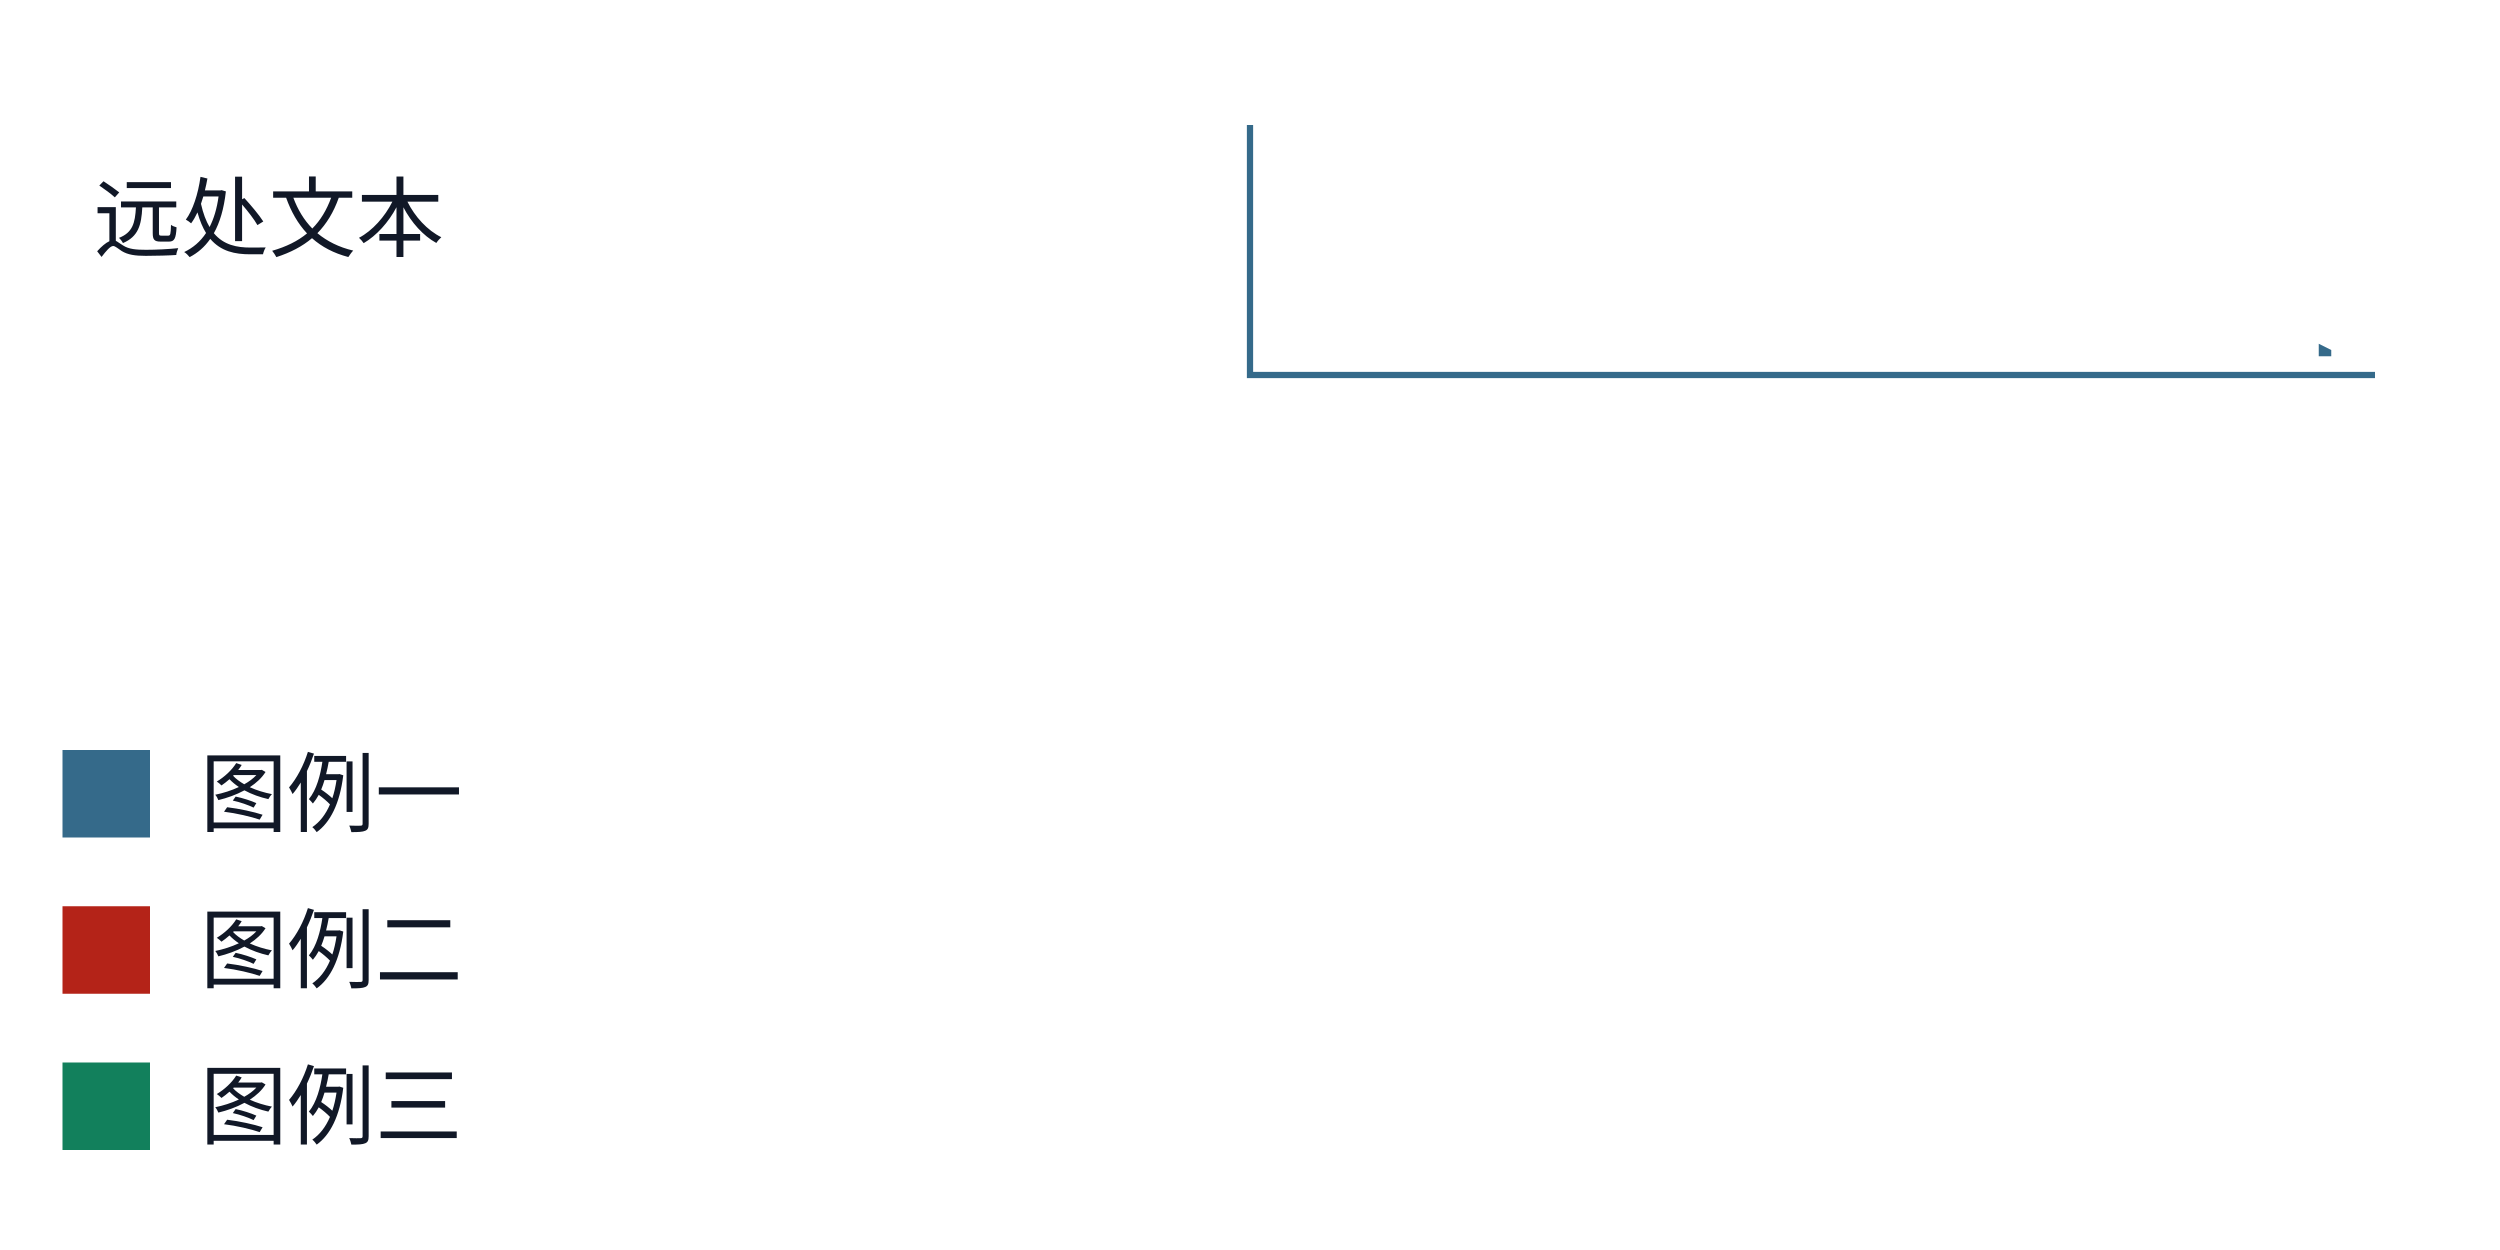
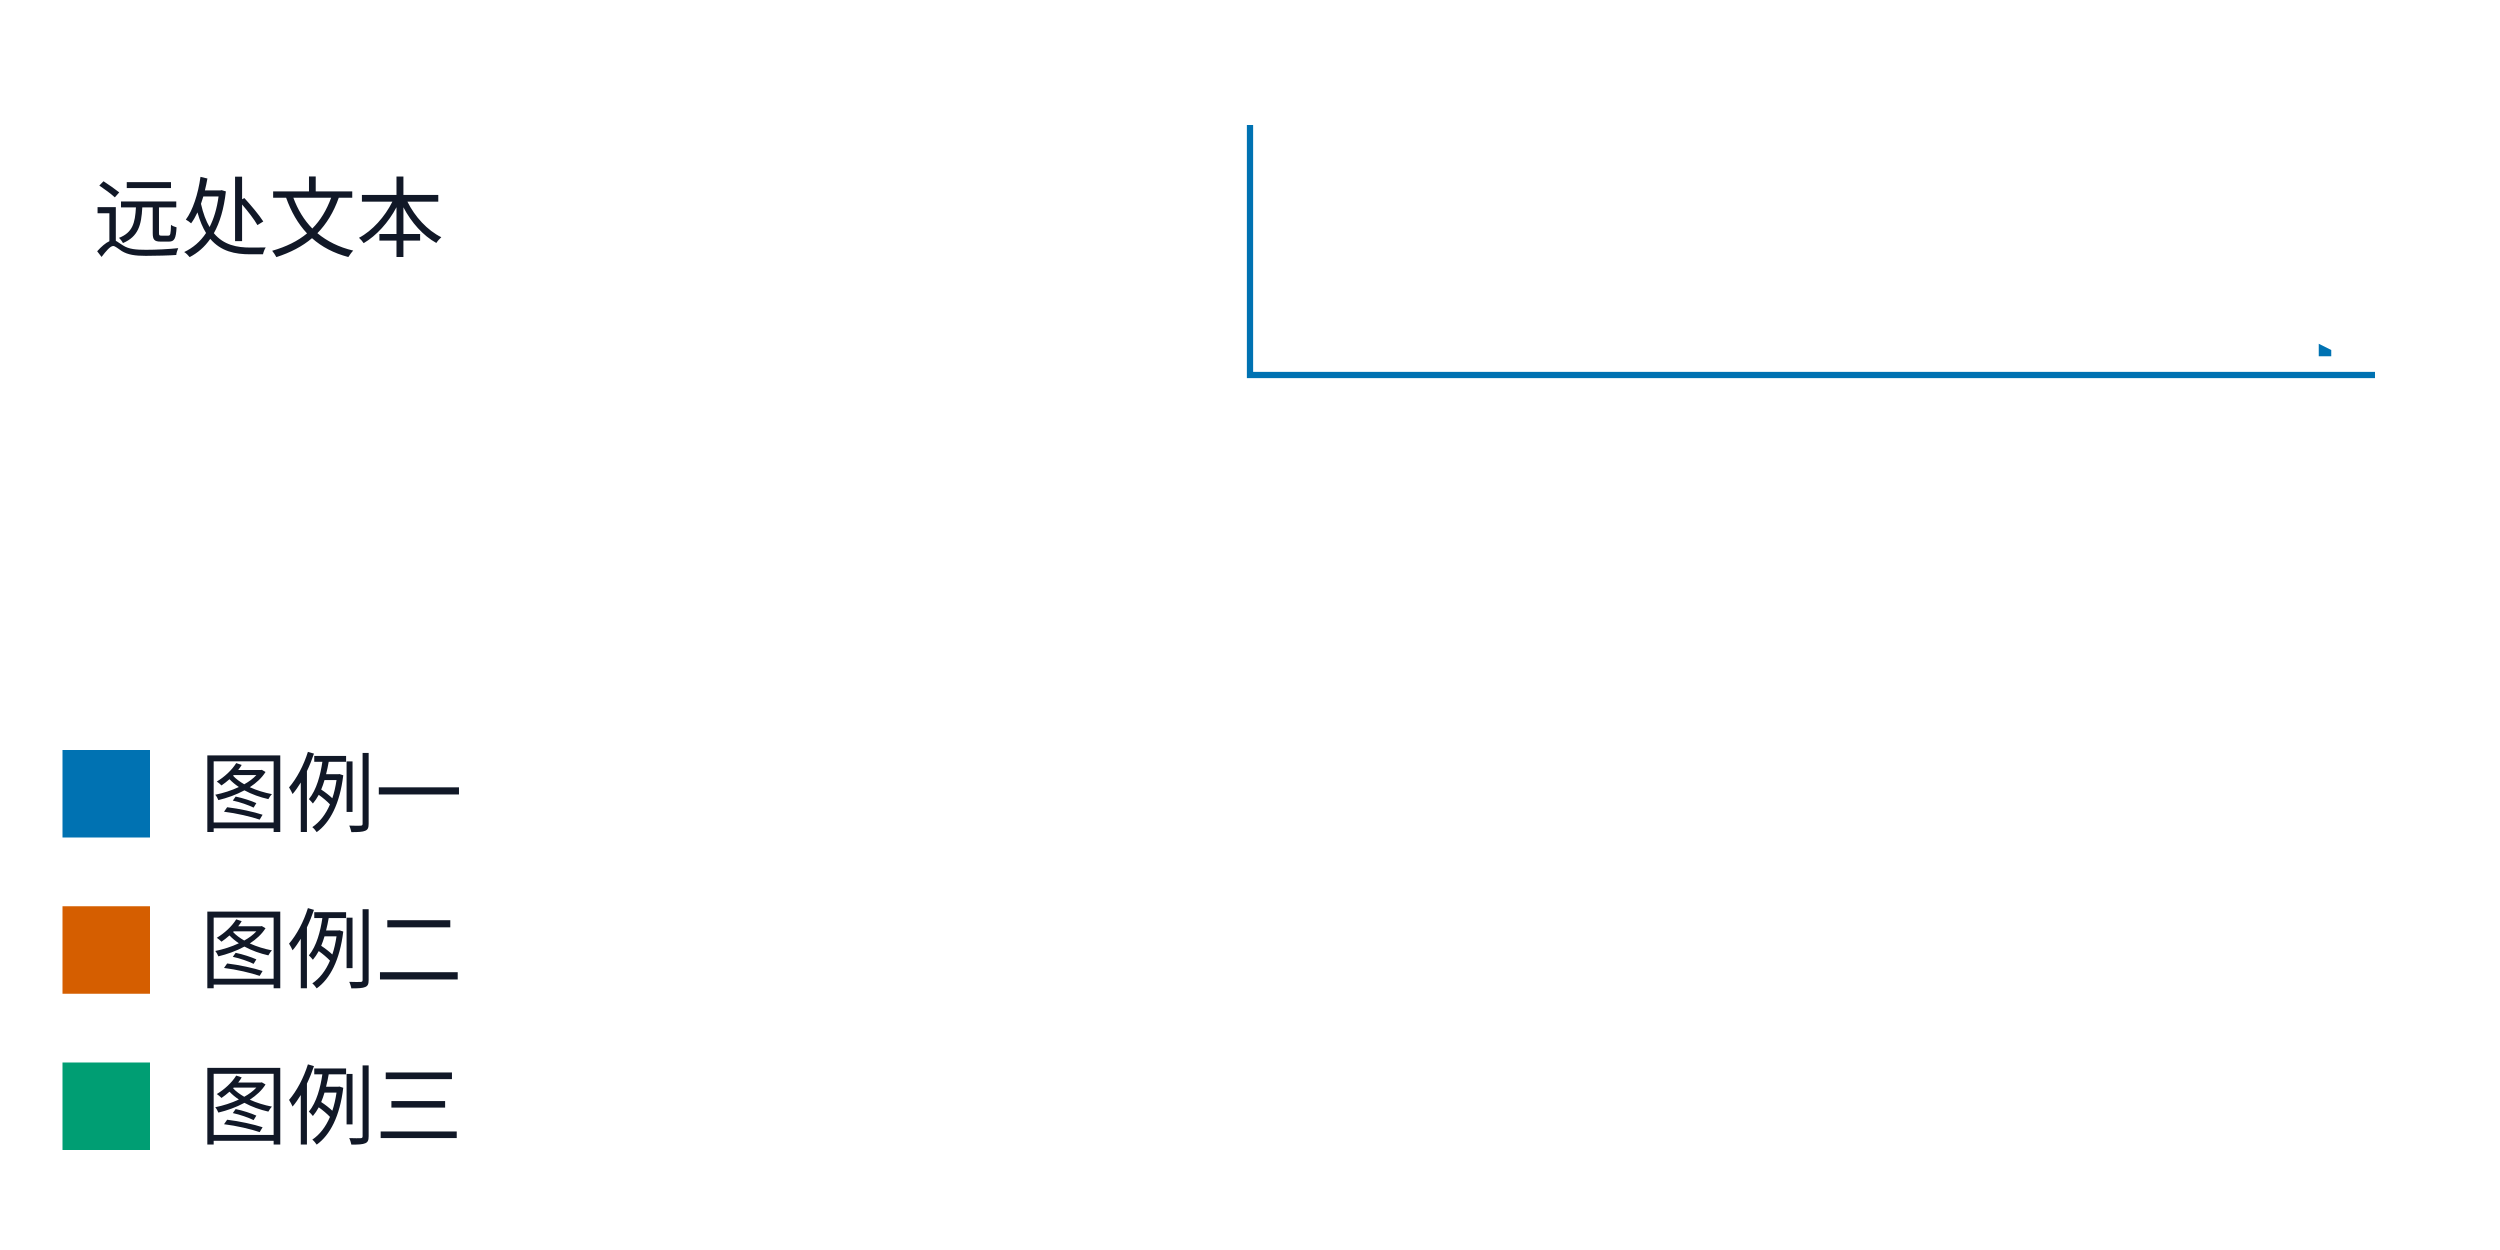
- <svg xmlns="http://www.w3.org/2000/svg" viewBox="0 0 400 200">
+ <svg xmlns="http://www.w3.org/2000/svg" role="img" aria-label="Self test" viewBox="0 0 400 200">
  <defs>
-     <style>.ok{font-size:14px;fill:#111827}.low{font-size:13px;fill:#98A2B3}.flow{fill:none;stroke:#356A8A;marker-end:url(#a)}</style>
+     <style>.ok{font-size:14px;fill:#111827}.low{font-size:13px;fill:#98A2B3}.flow{fill:none;stroke:#0072B2;marker-end:url(#a)}</style>
    <marker id="a" refX="10" refY="6">
-       <path d="M1 1L11 6L1 11Z" fill="#356A8A" />
+       <path d="M1 1L11 6L1 11Z" fill="#0072B2" />
    </marker>
  </defs>
  <g>
    <rect x="0" y="0" width="400" height="200" fill="#FFFFFF" />
    <path class="flow" d="M200 20 L200 60 L380 60" />
    <text x="15" y="40" class="ok">远处文本</text>
-     <rect x="10" y="120" width="14" height="14" fill="#356A8A" />
+     <rect x="10" y="120" width="14" height="14" fill="#0072B2" />
    <text x="32" y="132" class="ok">图例一</text>
-     <rect x="10" y="145" width="14" height="14" fill="#B42318" />
+     <rect x="10" y="145" width="14" height="14" fill="#D55E00" />
    <text x="32" y="157" class="ok">图例二</text>
-     <rect x="10" y="170" width="14" height="14" fill="#12805C" />
+     <rect x="10" y="170" width="14" height="14" fill="#009E73" />
    <text x="32" y="182" class="ok">图例三</text>
  </g>
</svg>
